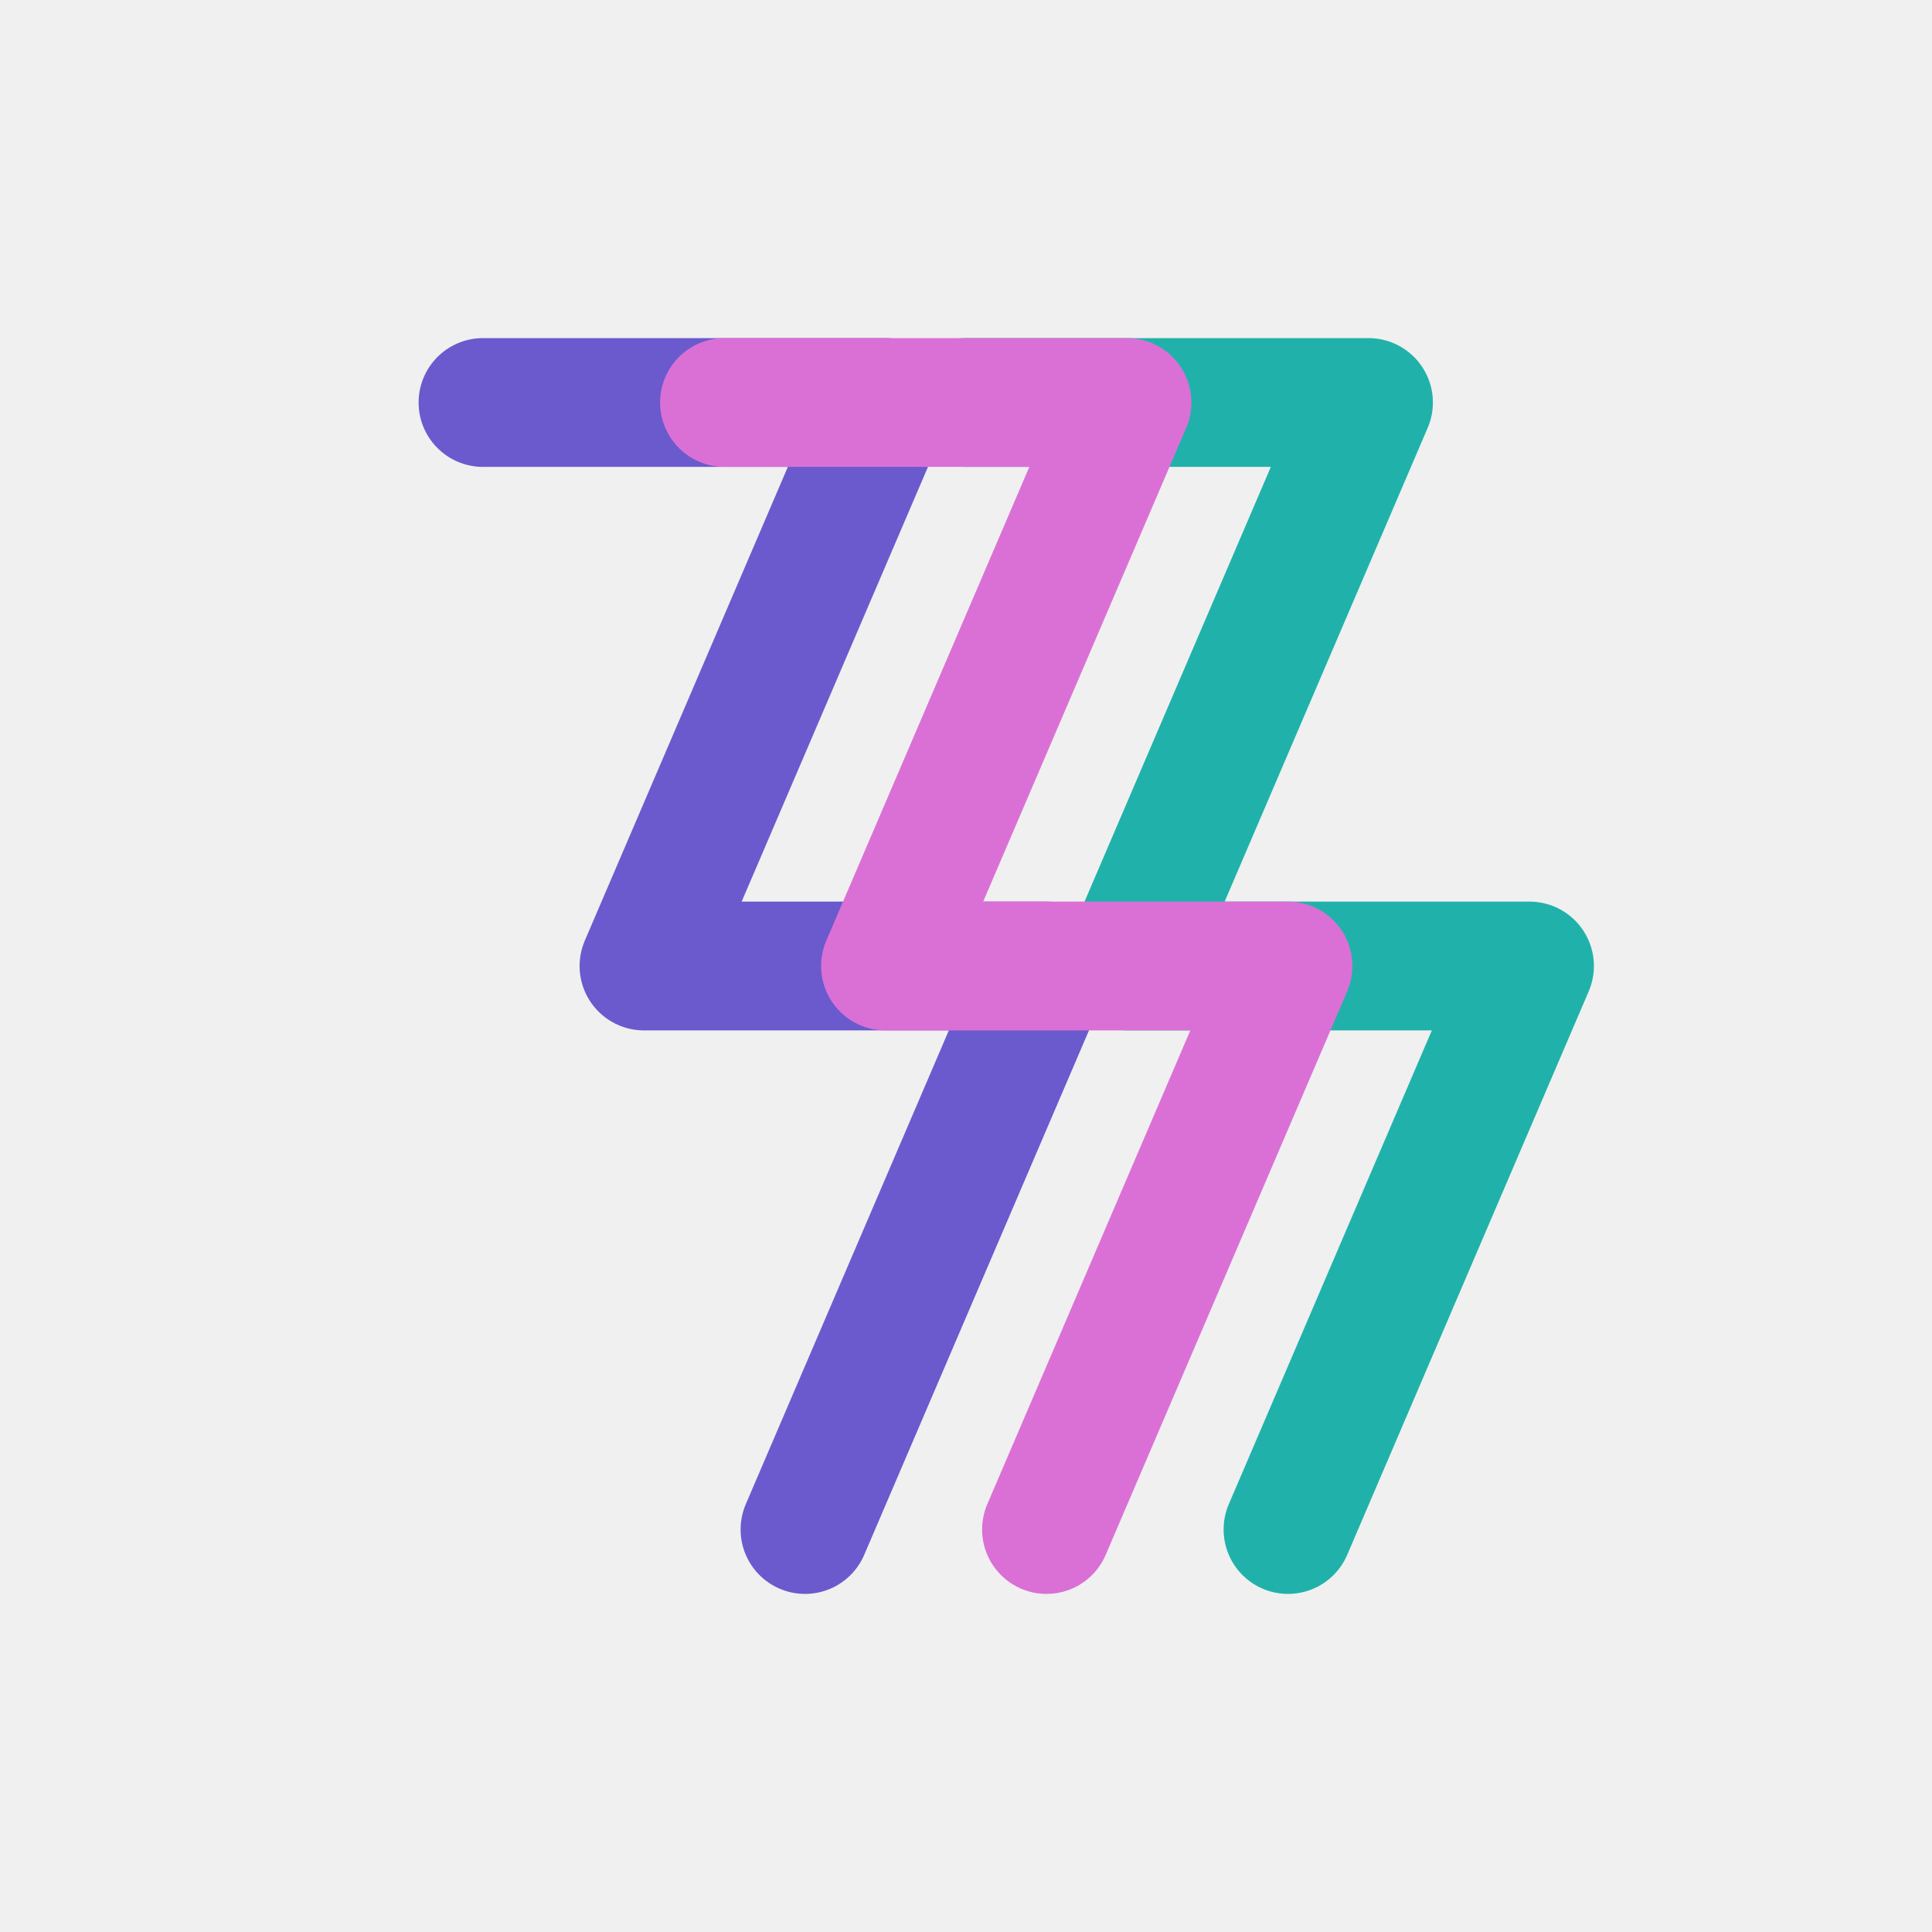
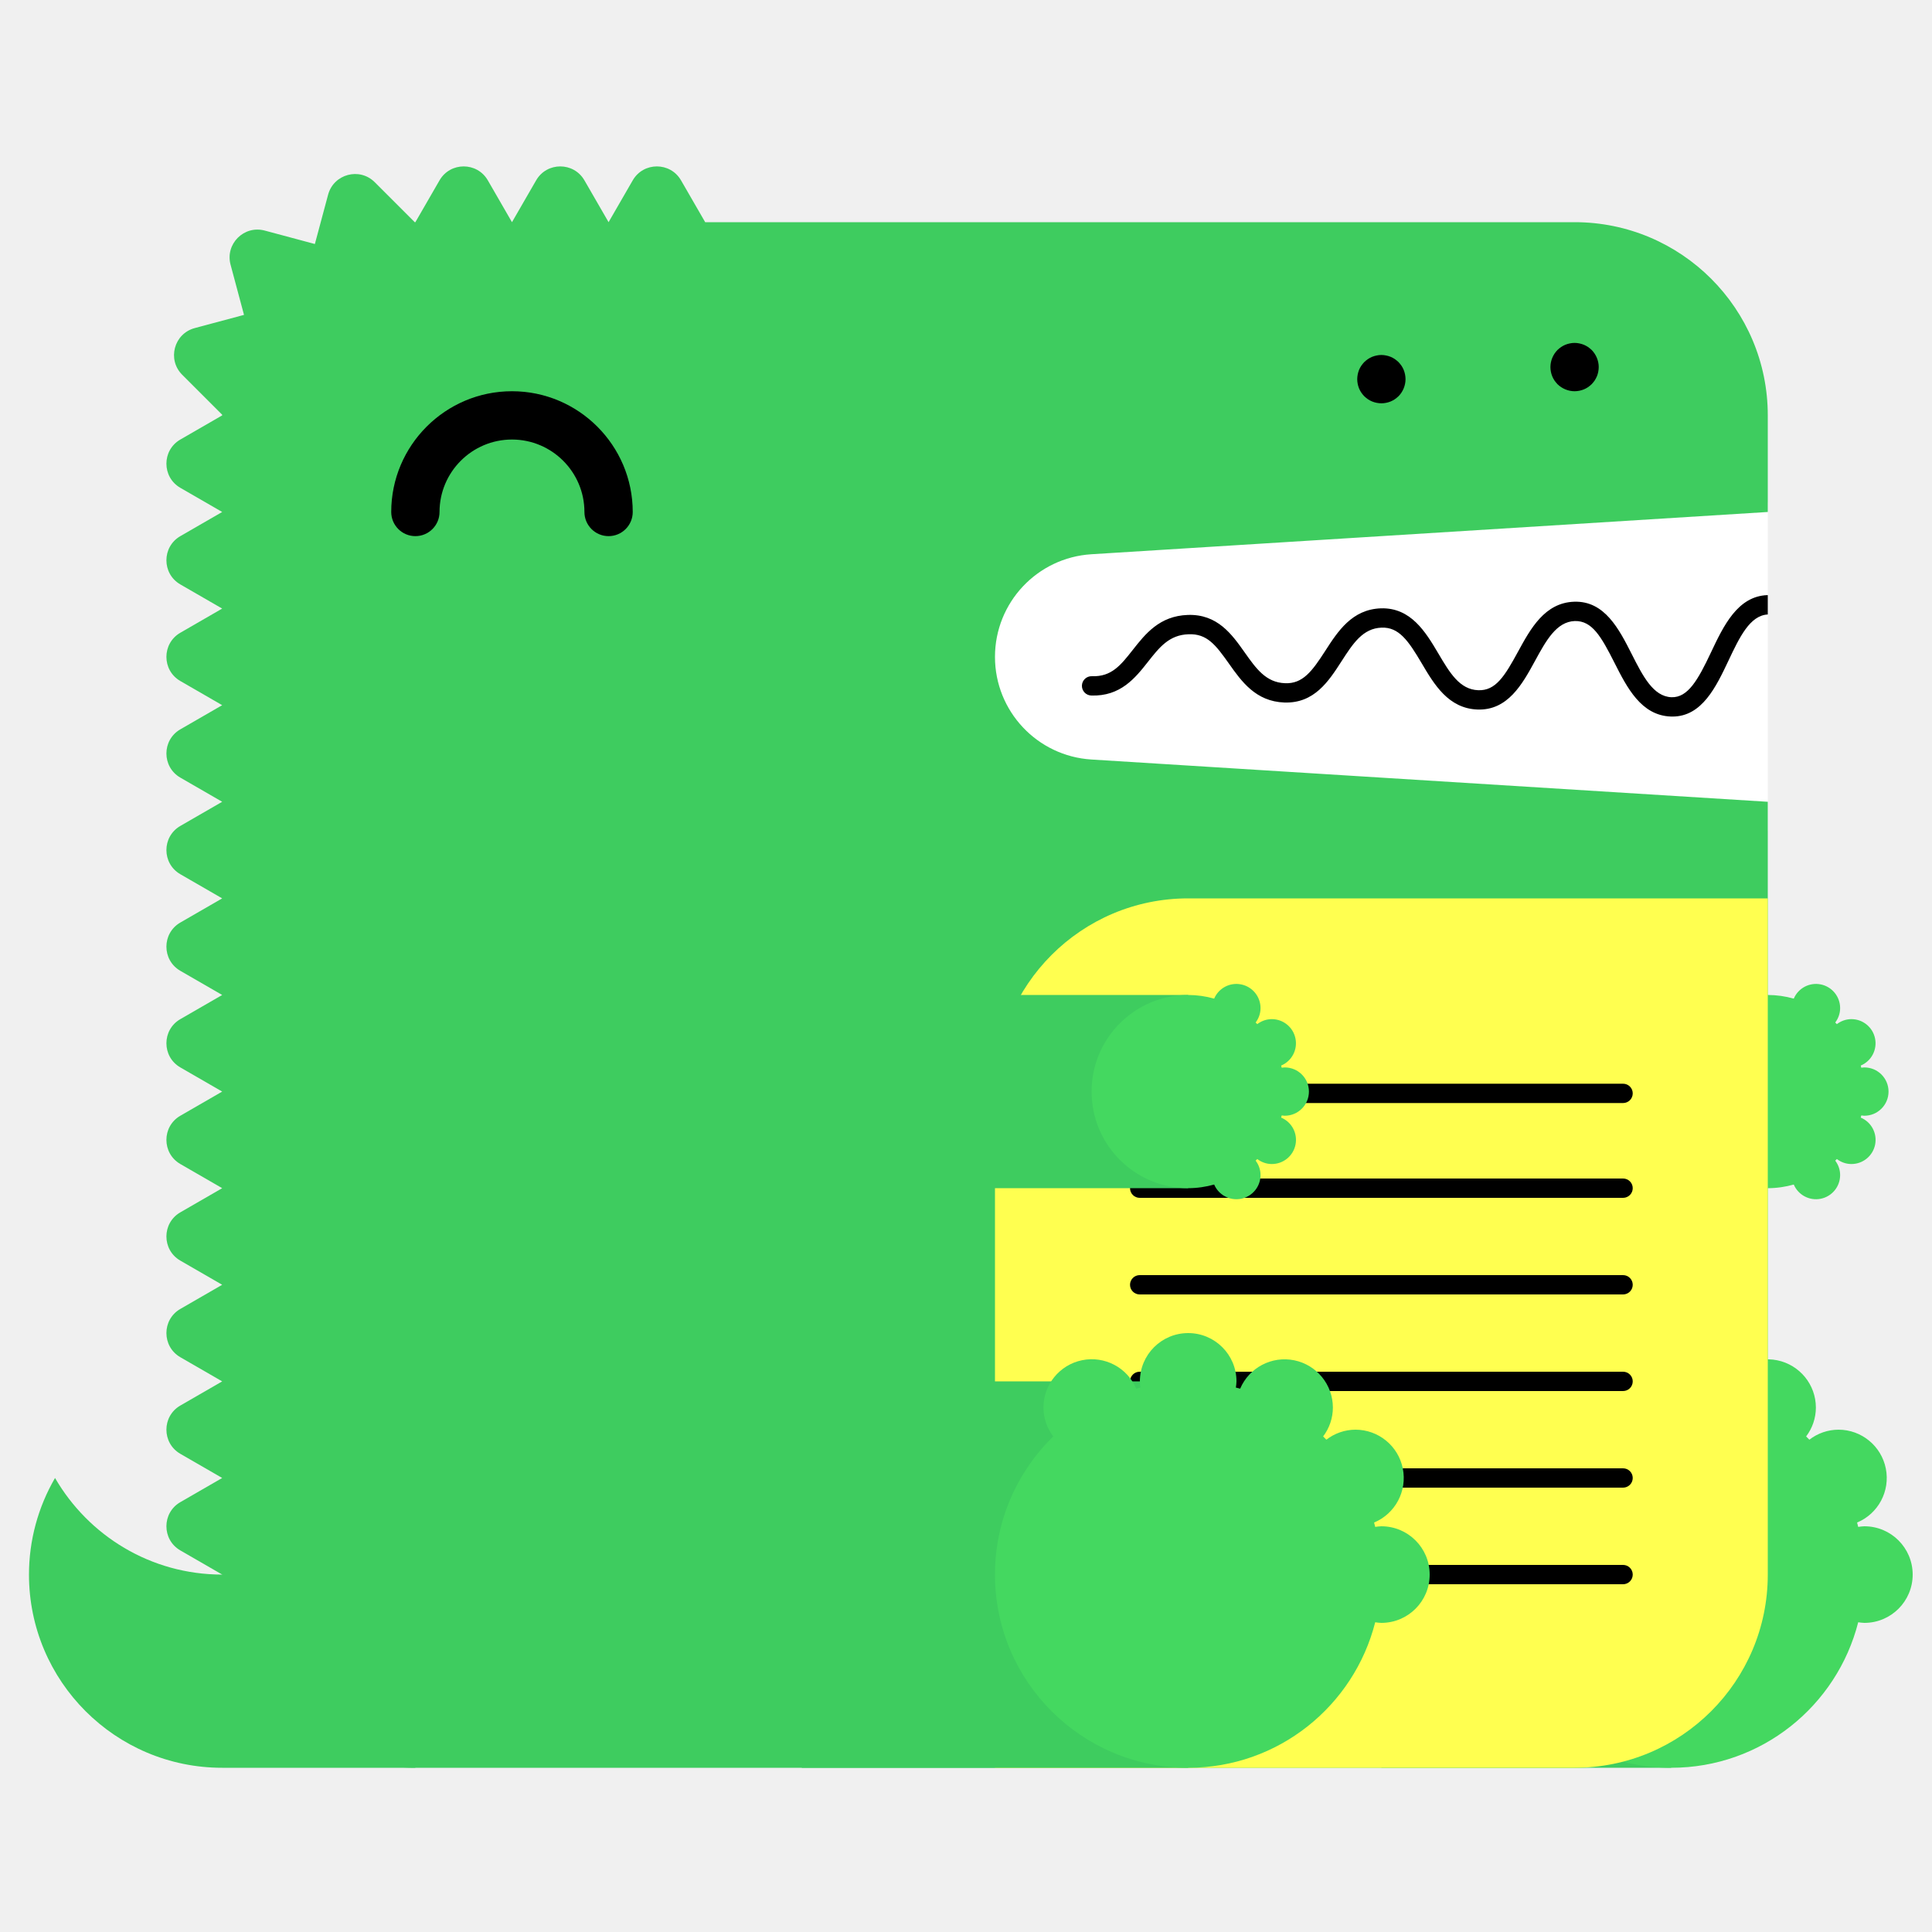
- <svg xmlns="http://www.w3.org/2000/svg" width="120" height="120" viewBox="0 0 120 120" fill="none">
-   <rect width="120" height="120" rx="12" fill="none" />
-   <path d="M30 25 L55 25 L40 60 L65 60 L50 95" stroke="#6A5ACD" stroke-width="8" stroke-linecap="round" stroke-linejoin="round" />
-   <path d="M60 25 L85 25 L70 60 L95 60 L80 95" stroke="#20B2AA" stroke-width="8" stroke-linecap="round" stroke-linejoin="round" />
-   <path d="M45 25 L70 25 L55 60 L80 60 L65 95" stroke="#DA70D6" stroke-width="8" stroke-linecap="round" stroke-linejoin="round" />
+ <svg xmlns="http://www.w3.org/2000/svg" width="200" height="200" viewBox="0 0 200 200">
+   <g fill="none" fill-rule="evenodd">
+     <path fill="#FFF" d="M99 52h84v34H99z" />
+     <path d="M23 163c-7.398 0-13.843-4.027-17.303-10A19.886 19.886 0 0 0 3 163c0 11.046 8.954 20 20 20h20v-20H23z" fill="#3ECC5F" />
+     <path d="M112.98 57.376L183 53V43c0-11.046-8.954-20-20-20H73l-2.5-4.33c-1.112-1.925-3.889-1.925-5 0L63 23l-2.5-4.33c-1.111-1.925-3.889-1.925-5 0L53 23l-2.5-4.33c-1.111-1.925-3.889-1.925-5 0L43 23c-.022 0-.042.003-.065.003l-4.142-4.141c-1.57-1.571-4.252-.853-4.828 1.294l-1.369 5.104-5.192-1.392c-2.148-.575-4.111 1.389-3.535 3.536l1.39 5.193-5.102 1.367c-2.148.576-2.867 3.259-1.296 4.83l4.142 4.142c0 .021-.003.042-.003.064l-4.33 2.5c-1.925 1.111-1.925 3.889 0 5L23 53l-4.33 2.5c-1.925 1.111-1.925 3.889 0 5L23 63l-4.33 2.5c-1.925 1.111-1.925 3.889 0 5L23 73l-4.33 2.5c-1.925 1.111-1.925 3.889 0 5L23 83l-4.33 2.5c-1.925 1.111-1.925 3.889 0 5L23 93l-4.33 2.5c-1.925 1.111-1.925 3.889 0 5L23 103l-4.33 2.5c-1.925 1.111-1.925 3.889 0 5L23 113l-4.33 2.5c-1.925 1.111-1.925 3.889 0 5L23 123l-4.33 2.5c-1.925 1.111-1.925 3.889 0 5L23 133l-4.33 2.5c-1.925 1.111-1.925 3.889 0 5L23 143l-4.33 2.5c-1.925 1.111-1.925 3.889 0 5L23 153l-4.33 2.5c-1.925 1.111-1.925 3.889 0 5L23 163c0 11.046 8.954 20 20 20h120c11.046 0 20-8.954 20-20V83l-70.02-4.376A10.645 10.645 0 0 1 103 68c0-5.621 4.37-10.273 9.98-10.624" fill="#3ECC5F" />
+     <path fill="#3ECC5F" d="M143 183h30v-40h-30z" />
+     <path d="M193 158c-.219 0-.428.037-.639.064-.038-.15-.074-.301-.116-.451A5 5 0 0 0 190.32 148a4.96 4.96 0 0 0-3.016 1.036 26.531 26.531 0 0 0-.335-.336 4.955 4.955 0 0 0 1.011-2.987 5 5 0 0 0-9.599-1.959c-.148-.042-.297-.077-.445-.115.027-.211.064-.42.064-.639a5 5 0 0 0-5-5 5 5 0 0 0-5 5c0 .219.037.428.064.639-.148.038-.297.073-.445.115a4.998 4.998 0 0 0-9.599 1.959c0 1.125.384 2.151 1.011 2.987-3.717 3.632-6.031 8.693-6.031 14.3 0 11.046 8.954 20 20 20 9.339 0 17.16-6.41 19.361-15.064.211.027.42.064.639.064a5 5 0 0 0 5-5 5 5 0 0 0-5-5" fill="#44D860" />
+     <path fill="#3ECC5F" d="M153 123h30v-20h-30z" />
+     <path d="M193 115.5a2.5 2.5 0 1 0 0-5c-.109 0-.214.019-.319.032-.02-.075-.037-.15-.058-.225a2.501 2.501 0 0 0-.963-4.807c-.569 0-1.088.197-1.508.518a6.653 6.653 0 0 0-.168-.168c.314-.417.506-.931.506-1.494a2.5 2.5 0 0 0-4.8-.979A9.987 9.987 0 0 0 183 103c-5.522 0-10 4.478-10 10s4.478 10 10 10c.934 0 1.833-.138 2.69-.377a2.5 2.5 0 0 0 4.8-.979c0-.563-.192-1.077-.506-1.494.057-.055.113-.111.168-.168.42.321.939.518 1.508.518a2.5 2.5 0 0 0 .963-4.807c.021-.074.038-.15.058-.225.105.013.21.032.319.032" fill="#44D860" />
+     <path d="M63 55.5a2.5 2.5 0 0 1-2.5-2.5c0-4.136-3.364-7.5-7.5-7.5s-7.5 3.364-7.5 7.5a2.5 2.5 0 1 1-5 0c0-6.893 5.607-12.5 12.5-12.5S65.5 46.107 65.5 53a2.5 2.5 0 0 1-2.5 2.5" fill="#000" />
+     <path d="M103 183h60c11.046 0 20-8.954 20-20V93h-60c-11.046 0-20 8.954-20 20v70z" fill="#FFFF50" />
+     <path d="M168.02 124h-50.04a1 1 0 1 1 0-2h50.04a1 1 0 1 1 0 2m0 20h-50.04a1 1 0 1 1 0-2h50.04a1 1 0 1 1 0 2m0 20h-50.04a1 1 0 1 1 0-2h50.04a1 1 0 1 1 0 2m0-49.814h-50.04a1 1 0 1 1 0-2h50.04a1 1 0 1 1 0 2m0 19.814h-50.04a1 1 0 1 1 0-2h50.04a1 1 0 1 1 0 2m0 20h-50.04a1 1 0 1 1 0-2h50.04a1 1 0 1 1 0 2M183 61.611c-.012 0-.022-.006-.034-.005-3.09.105-4.552 3.196-5.842 5.923-1.346 2.85-2.387 4.703-4.093 4.647-1.889-.068-2.969-2.202-4.113-4.46-1.314-2.594-2.814-5.536-5.963-5.426-3.046.104-4.513 2.794-5.807 5.167-1.377 2.528-2.314 4.065-4.121 3.994-1.927-.07-2.951-1.805-4.136-3.813-1.321-2.236-2.848-4.75-5.936-4.664-2.994.103-4.465 2.385-5.763 4.4-1.373 2.13-2.335 3.428-4.165 3.351-1.973-.07-2.992-1.51-4.171-3.177-1.324-1.873-2.816-3.993-5.895-3.89-2.928.1-4.399 1.97-5.696 3.618-1.232 1.564-2.194 2.802-4.229 2.724a1 1 0 0 0-.072 2c3.017.101 4.545-1.8 5.872-3.487 1.177-1.496 2.193-2.787 4.193-2.855 1.926-.082 2.829 1.115 4.195 3.045 1.297 1.834 2.769 3.914 5.731 4.021 3.103.104 4.596-2.215 5.918-4.267 1.182-1.834 2.202-3.417 4.15-3.484 1.793-.067 2.769 1.35 4.145 3.681 1.297 2.197 2.766 4.686 5.787 4.796 3.125.108 4.634-2.62 5.949-5.035 1.139-2.088 2.214-4.06 4.119-4.126 1.793-.042 2.728 1.595 4.111 4.33 1.292 2.553 2.757 5.445 5.825 5.556l.169.003c3.064 0 4.518-3.075 5.805-5.794 1.139-2.41 2.217-4.68 4.067-4.773v-2z" fill="#000" />
+     <path fill="#3ECC5F" d="M83 183h40v-40H83z" />
+     <path d="M143 158c-.219 0-.428.037-.639.064-.038-.15-.074-.301-.116-.451A5 5 0 0 0 140.32 148a4.96 4.96 0 0 0-3.016 1.036 26.531 26.531 0 0 0-.335-.336 4.955 4.955 0 0 0 1.011-2.987 5 5 0 0 0-9.599-1.959c-.148-.042-.297-.077-.445-.115.027-.211.064-.42.064-.639a5 5 0 0 0-5-5 5 5 0 0 0-5 5c0 .219.037.428.064.639-.148.038-.297.073-.445.115a4.998 4.998 0 0 0-9.599 1.959c0 1.125.384 2.151 1.011 2.987-3.717 3.632-6.031 8.693-6.031 14.3 0 11.046 8.954 20 20 20 9.339 0 17.16-6.41 19.361-15.064.211.027.42.064.639.064a5 5 0 0 0 5-5 5 5 0 0 0-5-5" fill="#44D860" />
+     <path fill="#3ECC5F" d="M83 123h40v-20H83z" />
+     <path d="M133 115.5a2.5 2.5 0 1 0 0-5c-.109 0-.214.019-.319.032-.02-.075-.037-.15-.058-.225a2.501 2.501 0 0 0-.963-4.807c-.569 0-1.088.197-1.508.518a6.653 6.653 0 0 0-.168-.168c.314-.417.506-.931.506-1.494a2.5 2.5 0 0 0-4.8-.979A9.987 9.987 0 0 0 123 103c-5.522 0-10 4.478-10 10s4.478 10 10 10c.934 0 1.833-.138 2.69-.377a2.5 2.5 0 0 0 4.8-.979c0-.563-.192-1.077-.506-1.494.057-.055.113-.111.168-.168.42.321.939.518 1.508.518a2.5 2.5 0 0 0 .963-4.807c.021-.074.038-.15.058-.225.105.013.21.032.319.032" fill="#44D860" />
+     <path d="M143 41.75c-.16 0-.33-.02-.49-.05a2.52 2.52 0 0 1-.47-.14c-.15-.06-.29-.14-.431-.23-.13-.09-.259-.2-.38-.31-.109-.12-.219-.24-.309-.38s-.17-.28-.231-.43a2.619 2.619 0 0 1-.189-.96c0-.16.02-.33.05-.49.03-.16.08-.31.139-.47.061-.15.141-.29.231-.43.09-.13.2-.26.309-.38.121-.11.25-.22.38-.31.141-.09.281-.17.431-.23.149-.06.31-.11.47-.14.32-.07.65-.07.98 0 .159.03.32.08.47.14.149.06.29.14.43.23.13.09.259.2.38.31.11.12.22.25.31.38.09.14.17.28.23.43.06.16.11.31.14.47.029.16.05.33.05.49 0 .66-.271 1.31-.73 1.77-.121.11-.25.22-.38.31-.14.09-.281.17-.43.23a2.565 2.565 0 0 1-.96.19m20-1.25c-.66 0-1.3-.27-1.771-.73a3.802 3.802 0 0 1-.309-.38c-.09-.14-.17-.28-.231-.43a2.619 2.619 0 0 1-.189-.96c0-.66.27-1.3.729-1.77.121-.11.25-.22.38-.31.141-.09.281-.17.431-.23.149-.06.31-.11.47-.14.32-.07.66-.07.98 0 .159.03.32.08.47.14.149.06.29.14.43.23.13.09.259.2.38.31.459.47.73 1.11.73 1.77 0 .16-.021.33-.05.49-.03.16-.08.32-.14.47-.07.15-.14.29-.23.43-.09.13-.2.26-.31.38-.121.11-.25.22-.38.31-.14.09-.281.17-.43.23a2.565 2.565 0 0 1-.96.19" fill="#000" />
+   </g>
</svg>
